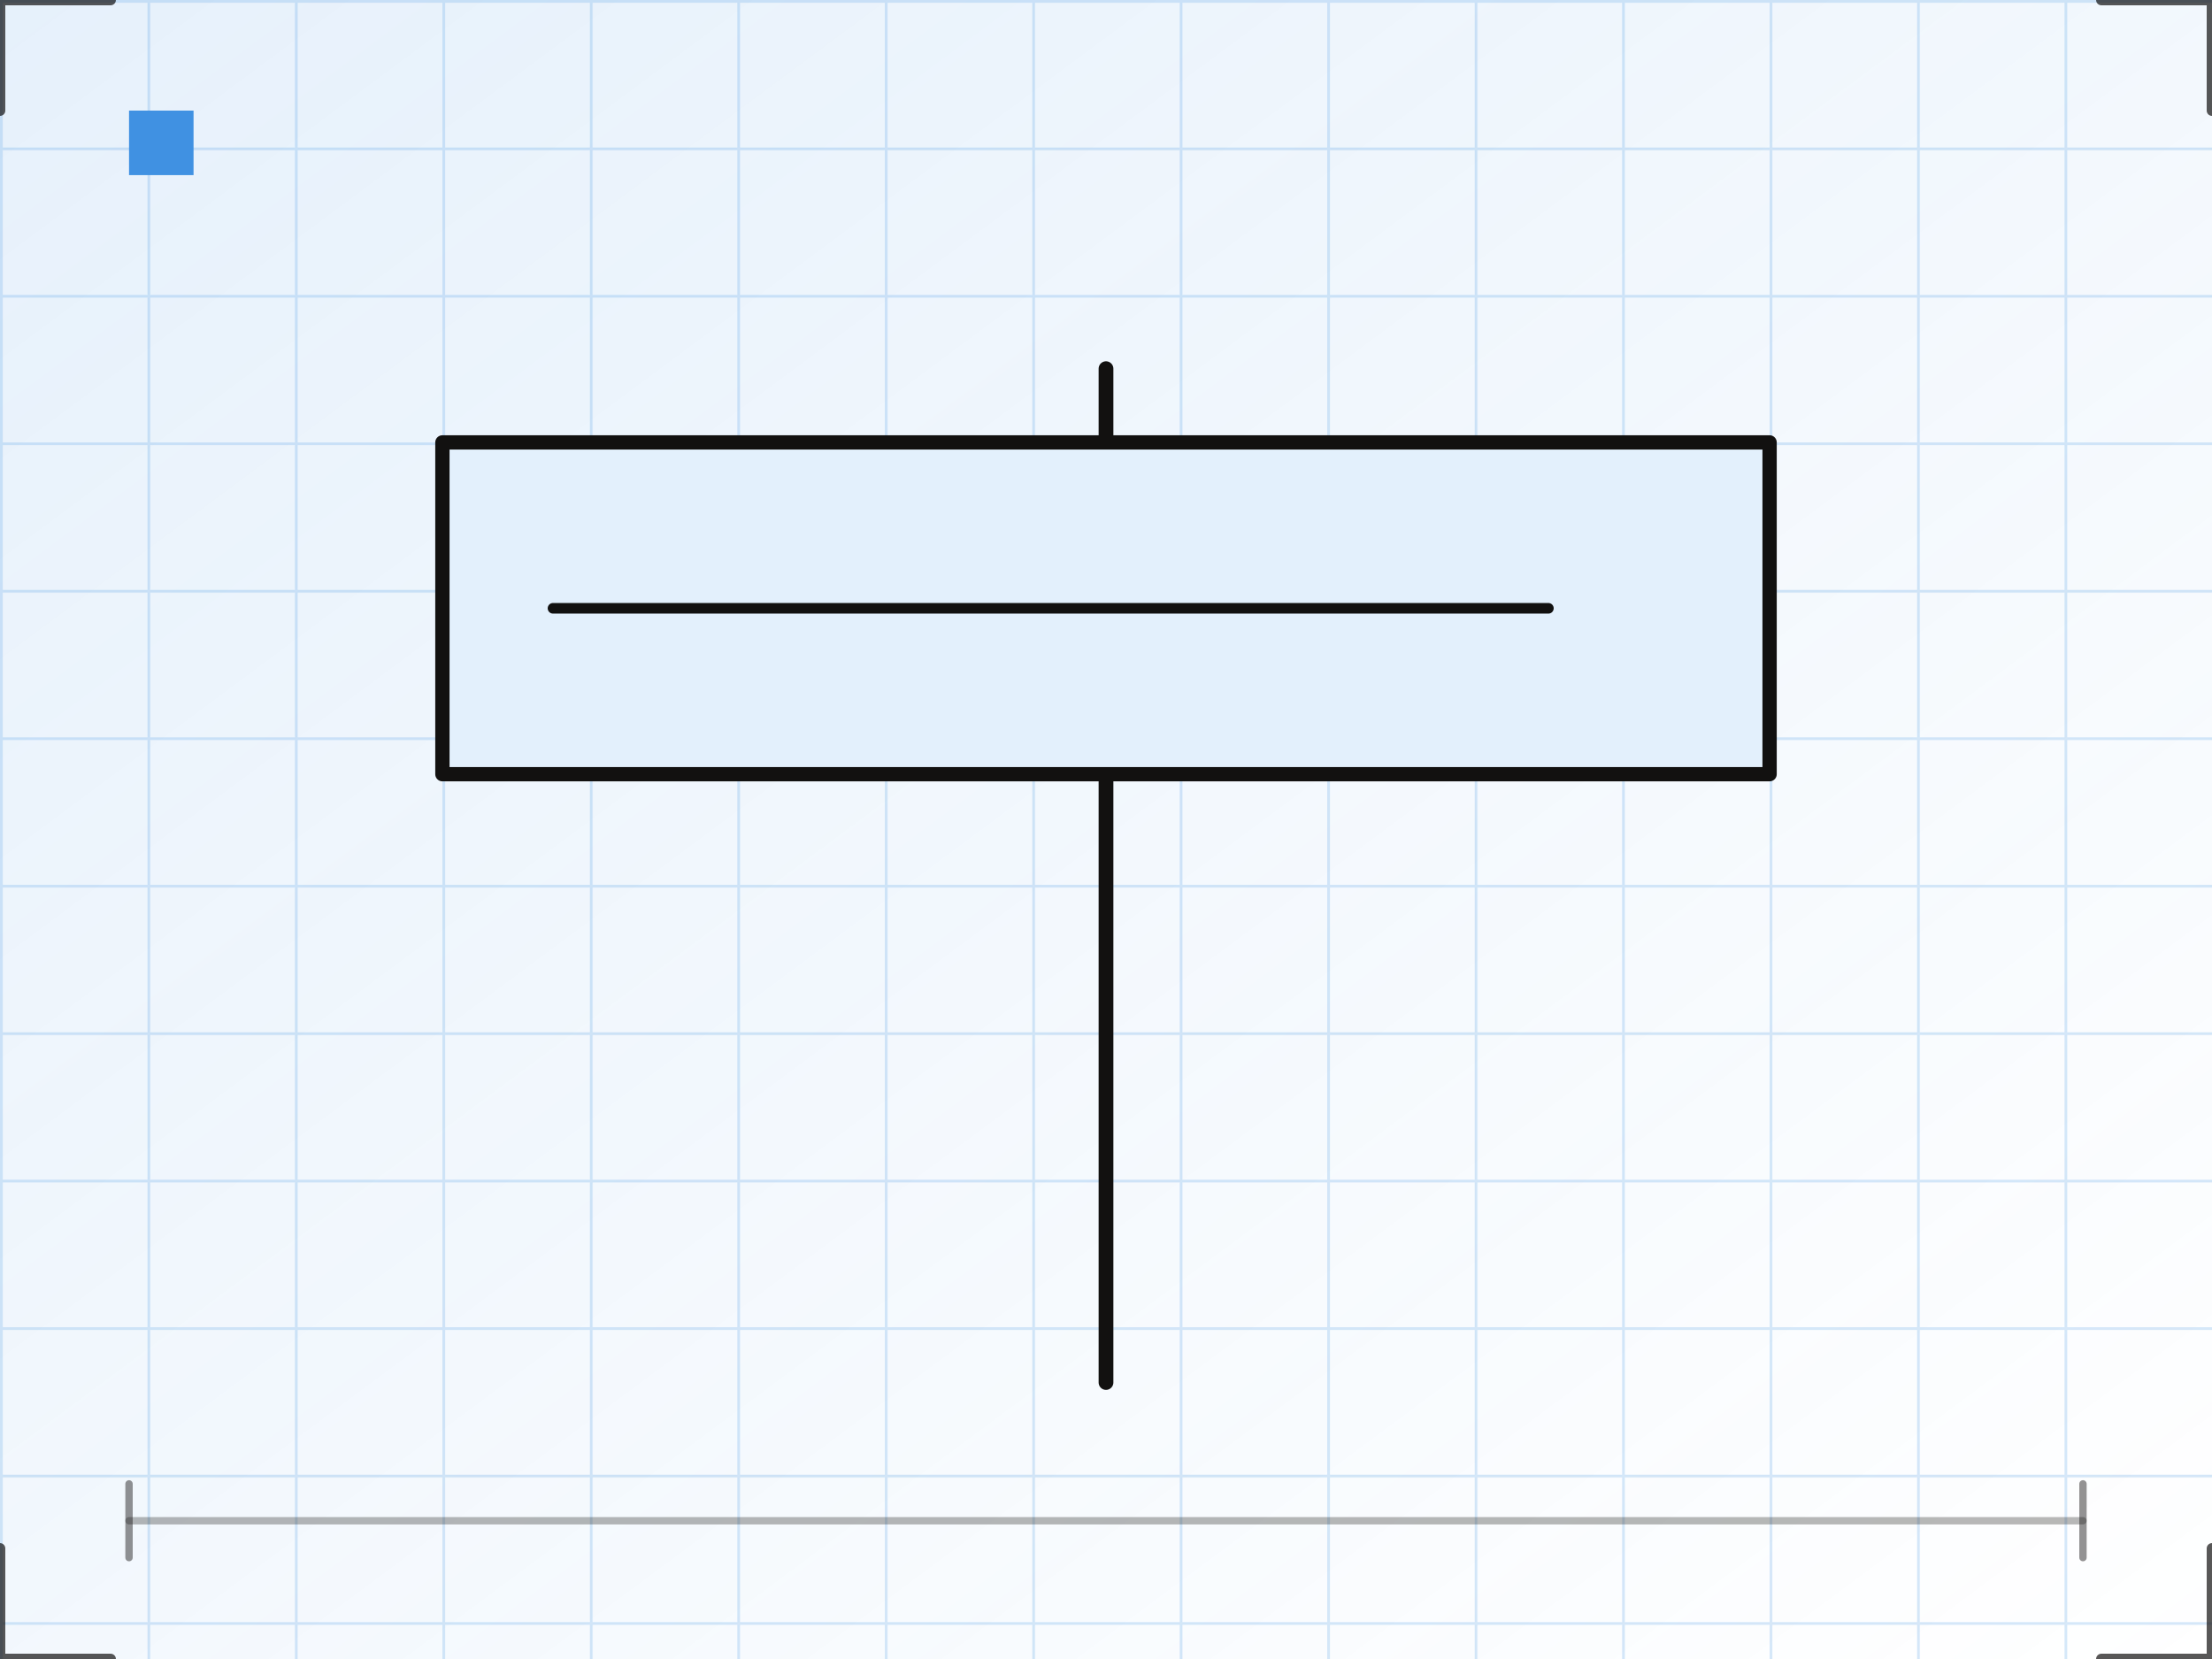
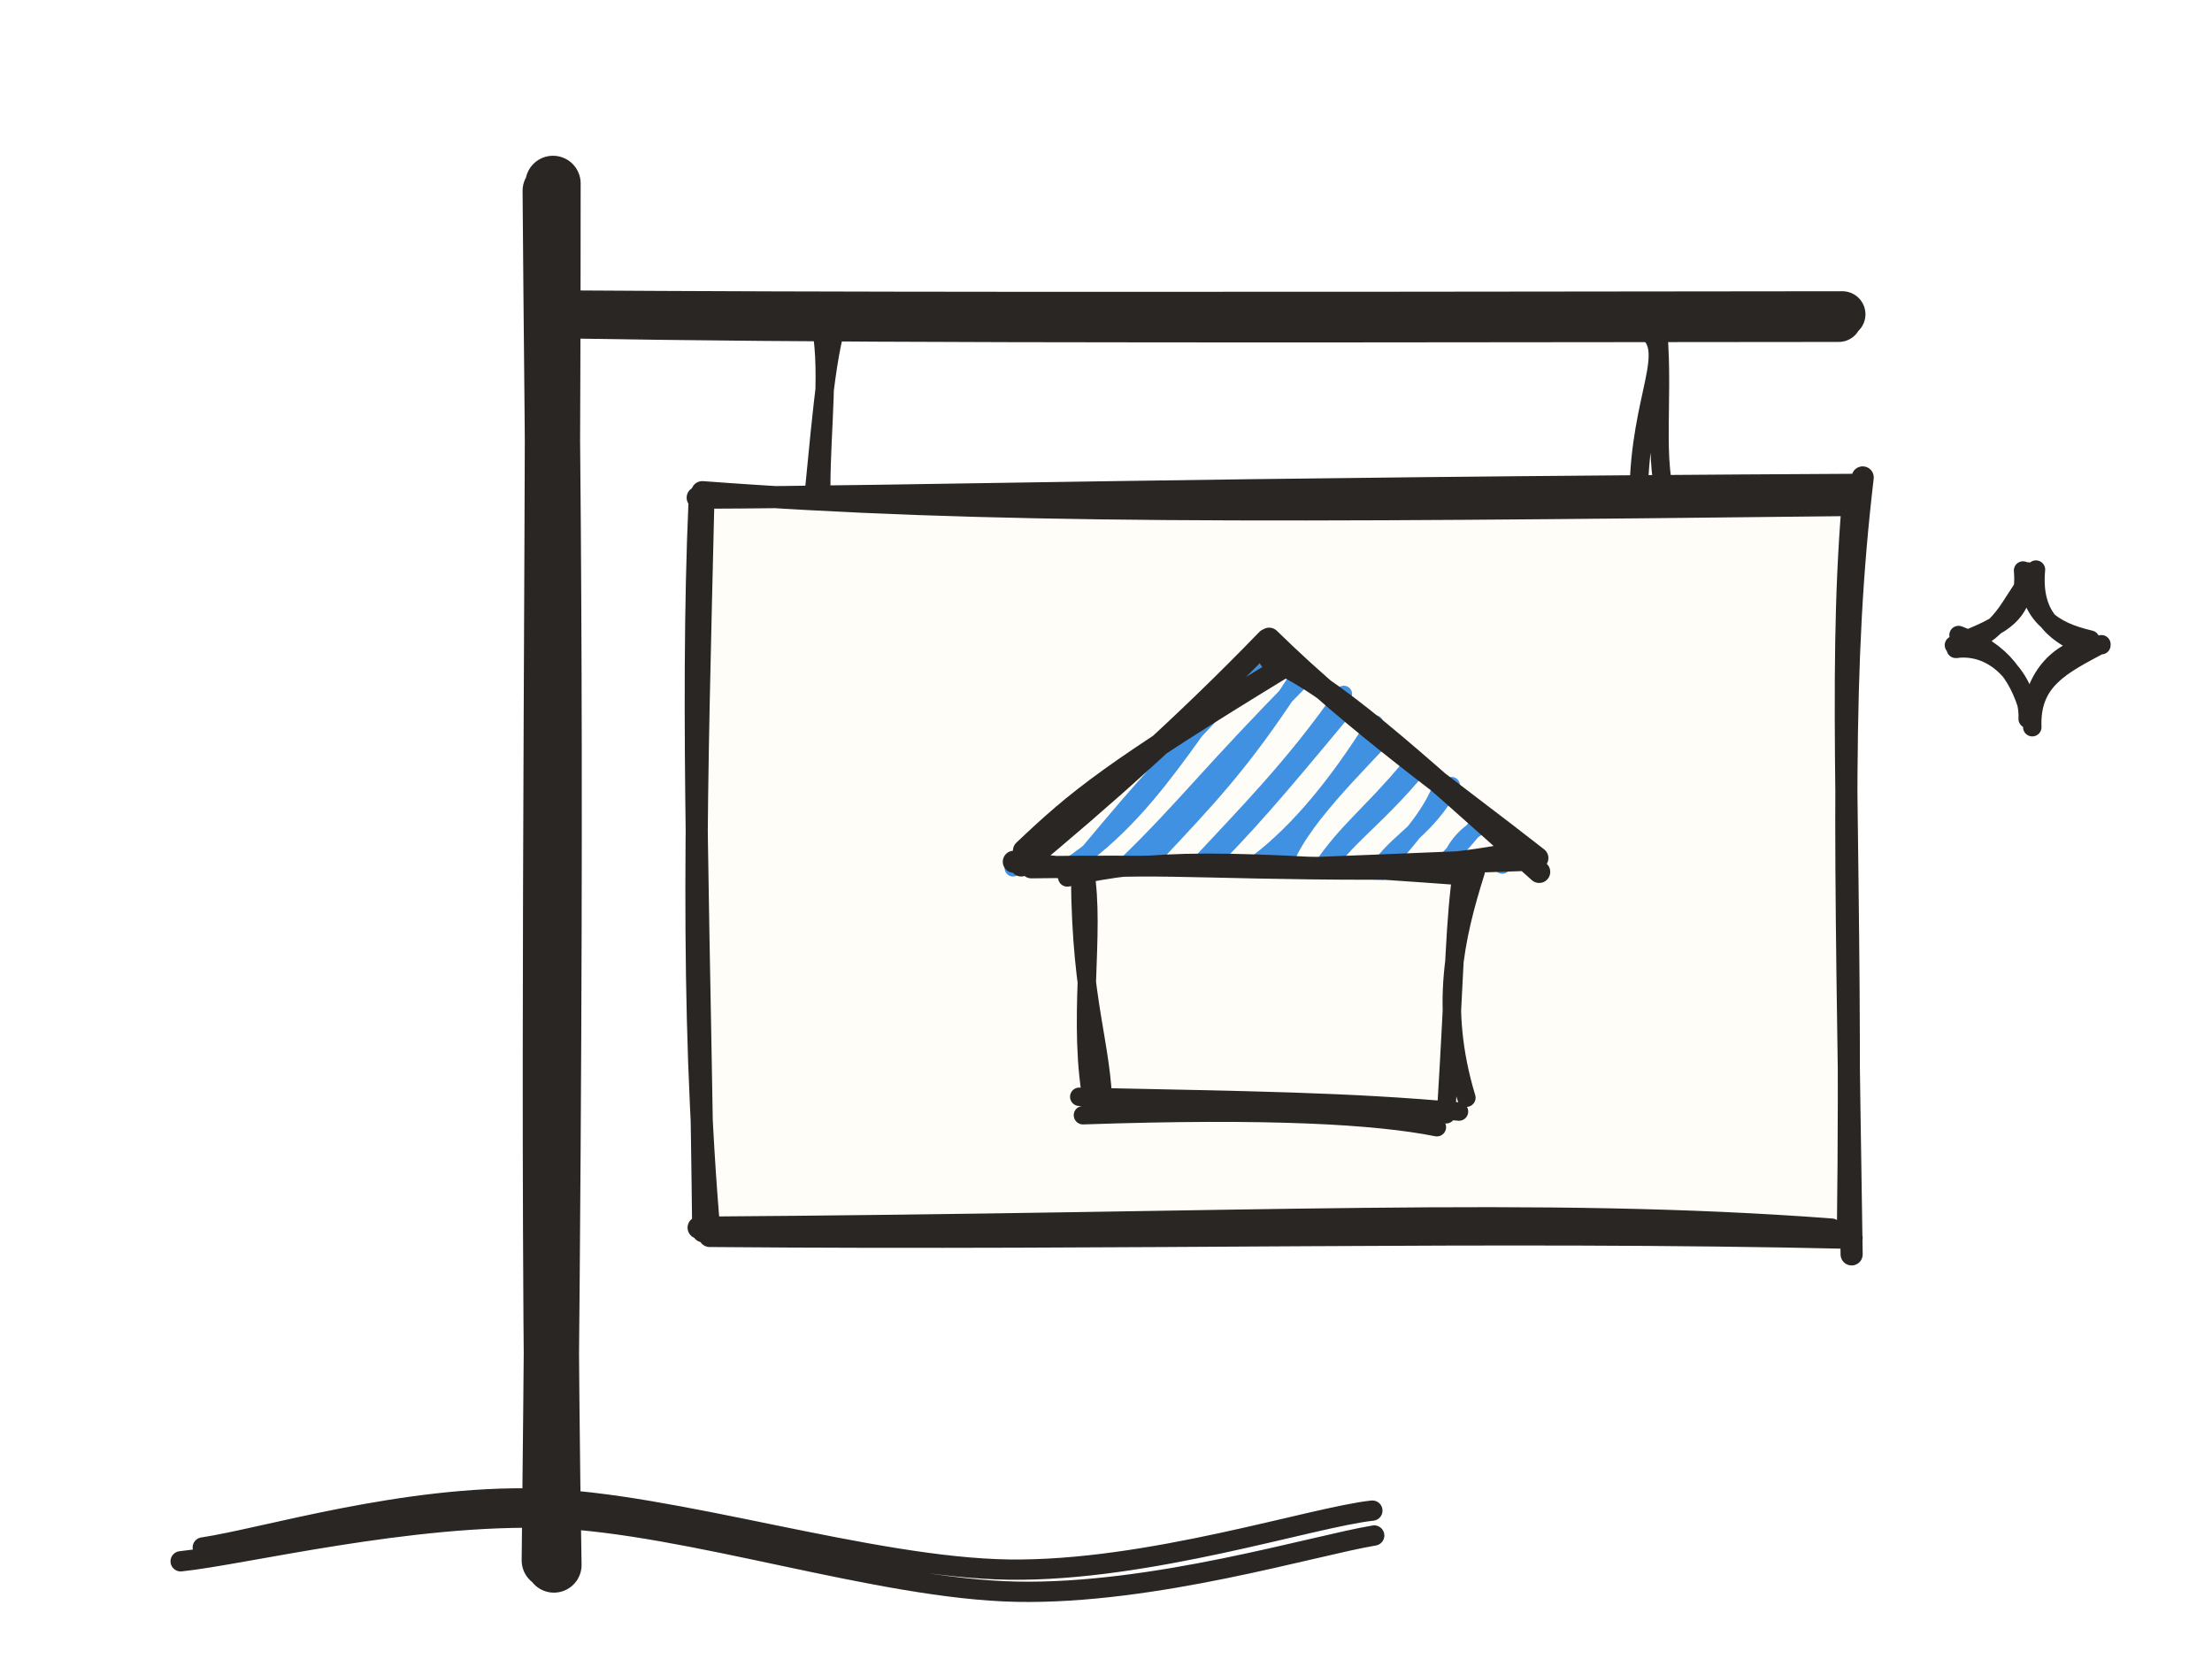
<svg xmlns="http://www.w3.org/2000/svg" viewBox="0 0 240 180" fill="none" stroke-linecap="round" stroke-linejoin="round">
-   <defs>
-     <pattern id="grd" width="16" height="16" patternUnits="userSpaceOnUse">
-       <path d="M16 0H0V16" stroke="#4091e2" stroke-opacity="0.2" stroke-width="0.6" />
-     </pattern>
-     <linearGradient id="wash" x1="0" y1="0" x2="1" y2="1">
-       <stop offset="0" stop-color="#4091e2" stop-opacity="0.13" />
-       <stop offset="1" stop-color="#4091e2" stop-opacity="0" />
-     </linearGradient>
-     <linearGradient id="bar" x1="0" y1="0" x2="0" y2="1">
-       <stop offset="0" stop-color="#6eb4f5" />
-       <stop offset="1" stop-color="#2f6bb9" />
-     </linearGradient>
-     <radialGradient id="core" cx="50%" cy="45%" r="55%">
-       <stop offset="0" stop-color="#4091e2" stop-opacity=".34" />
-       <stop offset="1" stop-color="#4091e2" stop-opacity="0" />
-     </radialGradient>
-   </defs>
-   <rect width="240.0" height="180.0" fill="url(#grd)" />
-   <rect width="240.0" height="180.0" fill="url(#wash)" />
-   <path d="M0 12V0H12M228.0 0H240.0V12M240.0 168.0V180.0H228.0M12 180.0H0V168.0" stroke="#121110" stroke-opacity=".7" stroke-width="1.15" />
-   <rect x="14" y="12" width="7" height="7" fill="#4091e2" />
-   <path d="M14 165.0H226.0" stroke="#121110" stroke-opacity=".3" stroke-width=".8" />
-   <path d="M14 161.0v8M226.0 161.0v8" stroke="#121110" stroke-opacity=".45" stroke-width=".8" />
-   <path d="M120 40V150" fill="none" stroke="#121110" stroke-width="1.6" />
-   <rect x="48" y="48" width="144" height="36" fill="#e3f0fc" stroke="#121110" stroke-width="1.55" />
-   <path d="M60 66H168" fill="none" stroke="#121110" stroke-width="1.15" />
+   <path d="M59.7 20.7 C59.9 50.5, 60.6 79.9, 59.6 169.3 M60 19.9 C60 71.5, 59.3 122.6, 60.1 169.8" stroke="#2a2623" stroke-width="6" />
+   <path d="M60.1 34.2 C89.1 34.7, 116.9 34.7, 199.5 34.6 M60.2 34 C90.5 34.2, 121.2 34.2, 199.9 34.1" stroke="#2a2623" stroke-width="5" />
+   <path d="M91.7 32.7 C89.8 36.6, 89.3 43.5, 88.2 54.6 M88.9 34.6 C90.1 39.6, 89.1 46.2, 89.1 53 M178.4 35.7 C182 37.9, 177.9 42.9, 177.8 53.6 M179.5 32.9 C180.9 40.6, 179.2 49.5, 180.8 53.9" stroke="#2a2623" stroke-width="2" />
+   <path d="M76.7 53.1 L198.9 52.2 L202 135.6 L75.7 133.6" stroke="none" fill="#fffdf8" />
+   <path d="M75.7 54 C100.5 53.9, 127.1 53, 202 52.6 M76.2 53.4 C106.8 55.7, 138.1 55.5, 200.2 54.8 M202.1 51.8 C199.7 72.3, 200.2 89, 200.9 136.1 M201 54.9 C199.4 74.4, 201 93.6, 200.5 133.6 M198.7 133.4 C166.7 131, 136.5 132.8, 75.8 133.2 M200.9 134.3 C161.7 133.4, 123.5 134.5, 77 134.1 M76.3 133.6 C76 104.4, 74.9 76.9, 75.9 54.5 M77 134.1 C74.8 108.9, 75.6 84.6, 76.3 54.8" stroke="#2a2623" stroke-width="2.4" />
+   <path d="M109.9 94.2 C109.9 94.2, 109.9 94.2, 109.9 94.2 M109.9 94.2 C109.9 94.2, 109.9 94.2, 109.9 94.2 M115.8 94.1 C126.5 87.1, 131.2 74.8, 136.6 71.6 M117.9 92.7 C121.9 88, 124.2 84.9, 136.6 72.1 M125.1 93 C131 86.7, 134.7 82.9, 140.5 74 M122.3 93.7 C128.5 87.7, 131.4 83.7, 141.1 73.9 M130.5 94.4 C135.3 89.6, 138.3 86.1, 145.2 77.8 M129.8 94.1 C134.9 88.6, 140.5 83, 145.8 75.3 M138.9 95.9 C139 91.4, 145 85.4, 149.7 80.4 M136.4 93.6 C141 90.1, 145.2 84.9, 149.2 78.5 M143.5 95.4 C144.5 91.9, 149 89.4, 154.1 83.1 M143.4 94.1 C146.1 90.1, 148.9 88.1, 152.8 83.4 M149.8 93.9 C152.3 90.7, 154.6 90.1, 157.5 85.2 M149.6 94.8 C152.6 91.2, 155.1 88.7, 156.4 85.3 M157.3 93.6 C157.5 92.7, 158.4 90.9, 160.5 89.7 M156.6 93.7 C157.2 93.1, 158.6 91.6, 160.5 89.3 M163.1 93.8 C163.3 93.5, 163.5 93.3, 164.2 92.7 M163 93.9 C163.2 93.6, 163.5 93.4, 164.4 92.6" stroke="#4091e2" stroke-width="1.8" />
+   <path d="M111.1 92.3 C116.9 86.8, 120.5 83.8, 139.7 72.1 M110.8 93.9 C119.7 86.5, 128.2 79, 137.5 69.4 M137.8 71.5 C144.3 74.1, 152.9 82, 167 94.6 M137.7 69.3 C147.3 78.7, 157.5 85.8, 166.8 93.1 M164.3 92.6 C149.5 95.5, 137.5 93.7, 111.9 94.1 M165.5 93.3 C143.5 94, 122.9 95.6, 110 93.5" stroke="#2a2623" stroke-width="2.4" />
+   <path d="M116.9 94.2 L155.9 95.7 L158.3 119.4 L117.8 119.4" stroke="none" fill="#fffdf8" />
+   <path d="M115.8 95.2 C125.2 93.1, 132.2 93.1, 159.3 95.1 M117.2 94.4 C125.2 93.6, 134.3 94.7, 156.9 94.4 M160.1 94.6 C157.9 101.6, 156.1 109.2, 159.1 119.1 M158.7 94 C157.8 100.2, 157.9 104.6, 156.9 120.9 M155.9 122.3 C149.4 121, 137.8 120.3, 117.5 121 M158.3 120.6 C146.1 119.5, 135.8 119.4, 117.1 119 M119.7 120.4 C119.6 113.3, 117.3 108.8, 117.2 95.2 M118.6 120 C116.8 111, 118.9 101.2, 117.7 94.4" stroke="#2a2623" stroke-width="2" />
+   <path d="M19.6 169.4 C26.4 168.7, 44.6 164.2, 59.7 164.7 C74.8 165.3, 95.3 172.4, 110.3 172.7 C125.2 173, 142.5 167.7, 149.1 166.6 M22 167.9 C28.7 166.9, 43.8 162.2, 58.4 162.6 C73 163, 94.4 170.1, 109.5 170.3 C124.6 170.5, 142.4 164.6, 148.9 163.9" stroke="#2a2623" stroke-width="2.2" />
+   <path d="M220 62 C220.2 66.6, 222.5 68.4, 226.8 69.4 M220.9 61.8 C220.4 67.2, 223.4 69, 226.8 70.4 M228 70 C224.2 69.9, 221 72.8, 220.5 77 M228 69.9 C223.7 72.2, 220.3 73.8, 220.5 78.9 M220 78 C220.2 74.3, 216.8 69.8, 212.2 70.4 M220.3 77.8 C219.2 73.6, 217.4 70.7, 212.5 68.9 M212 70 C216.1 68.1, 220 67.3, 219.5 61.9 M212.3 70.4 C217.4 68.6, 217.9 65.7, 220.2 62.8 M220 62 C220 62, 220 62, 220 62 M220 62 C220 62, 220 62, 220 62" stroke="#2a2623" stroke-width="2" />
</svg>
